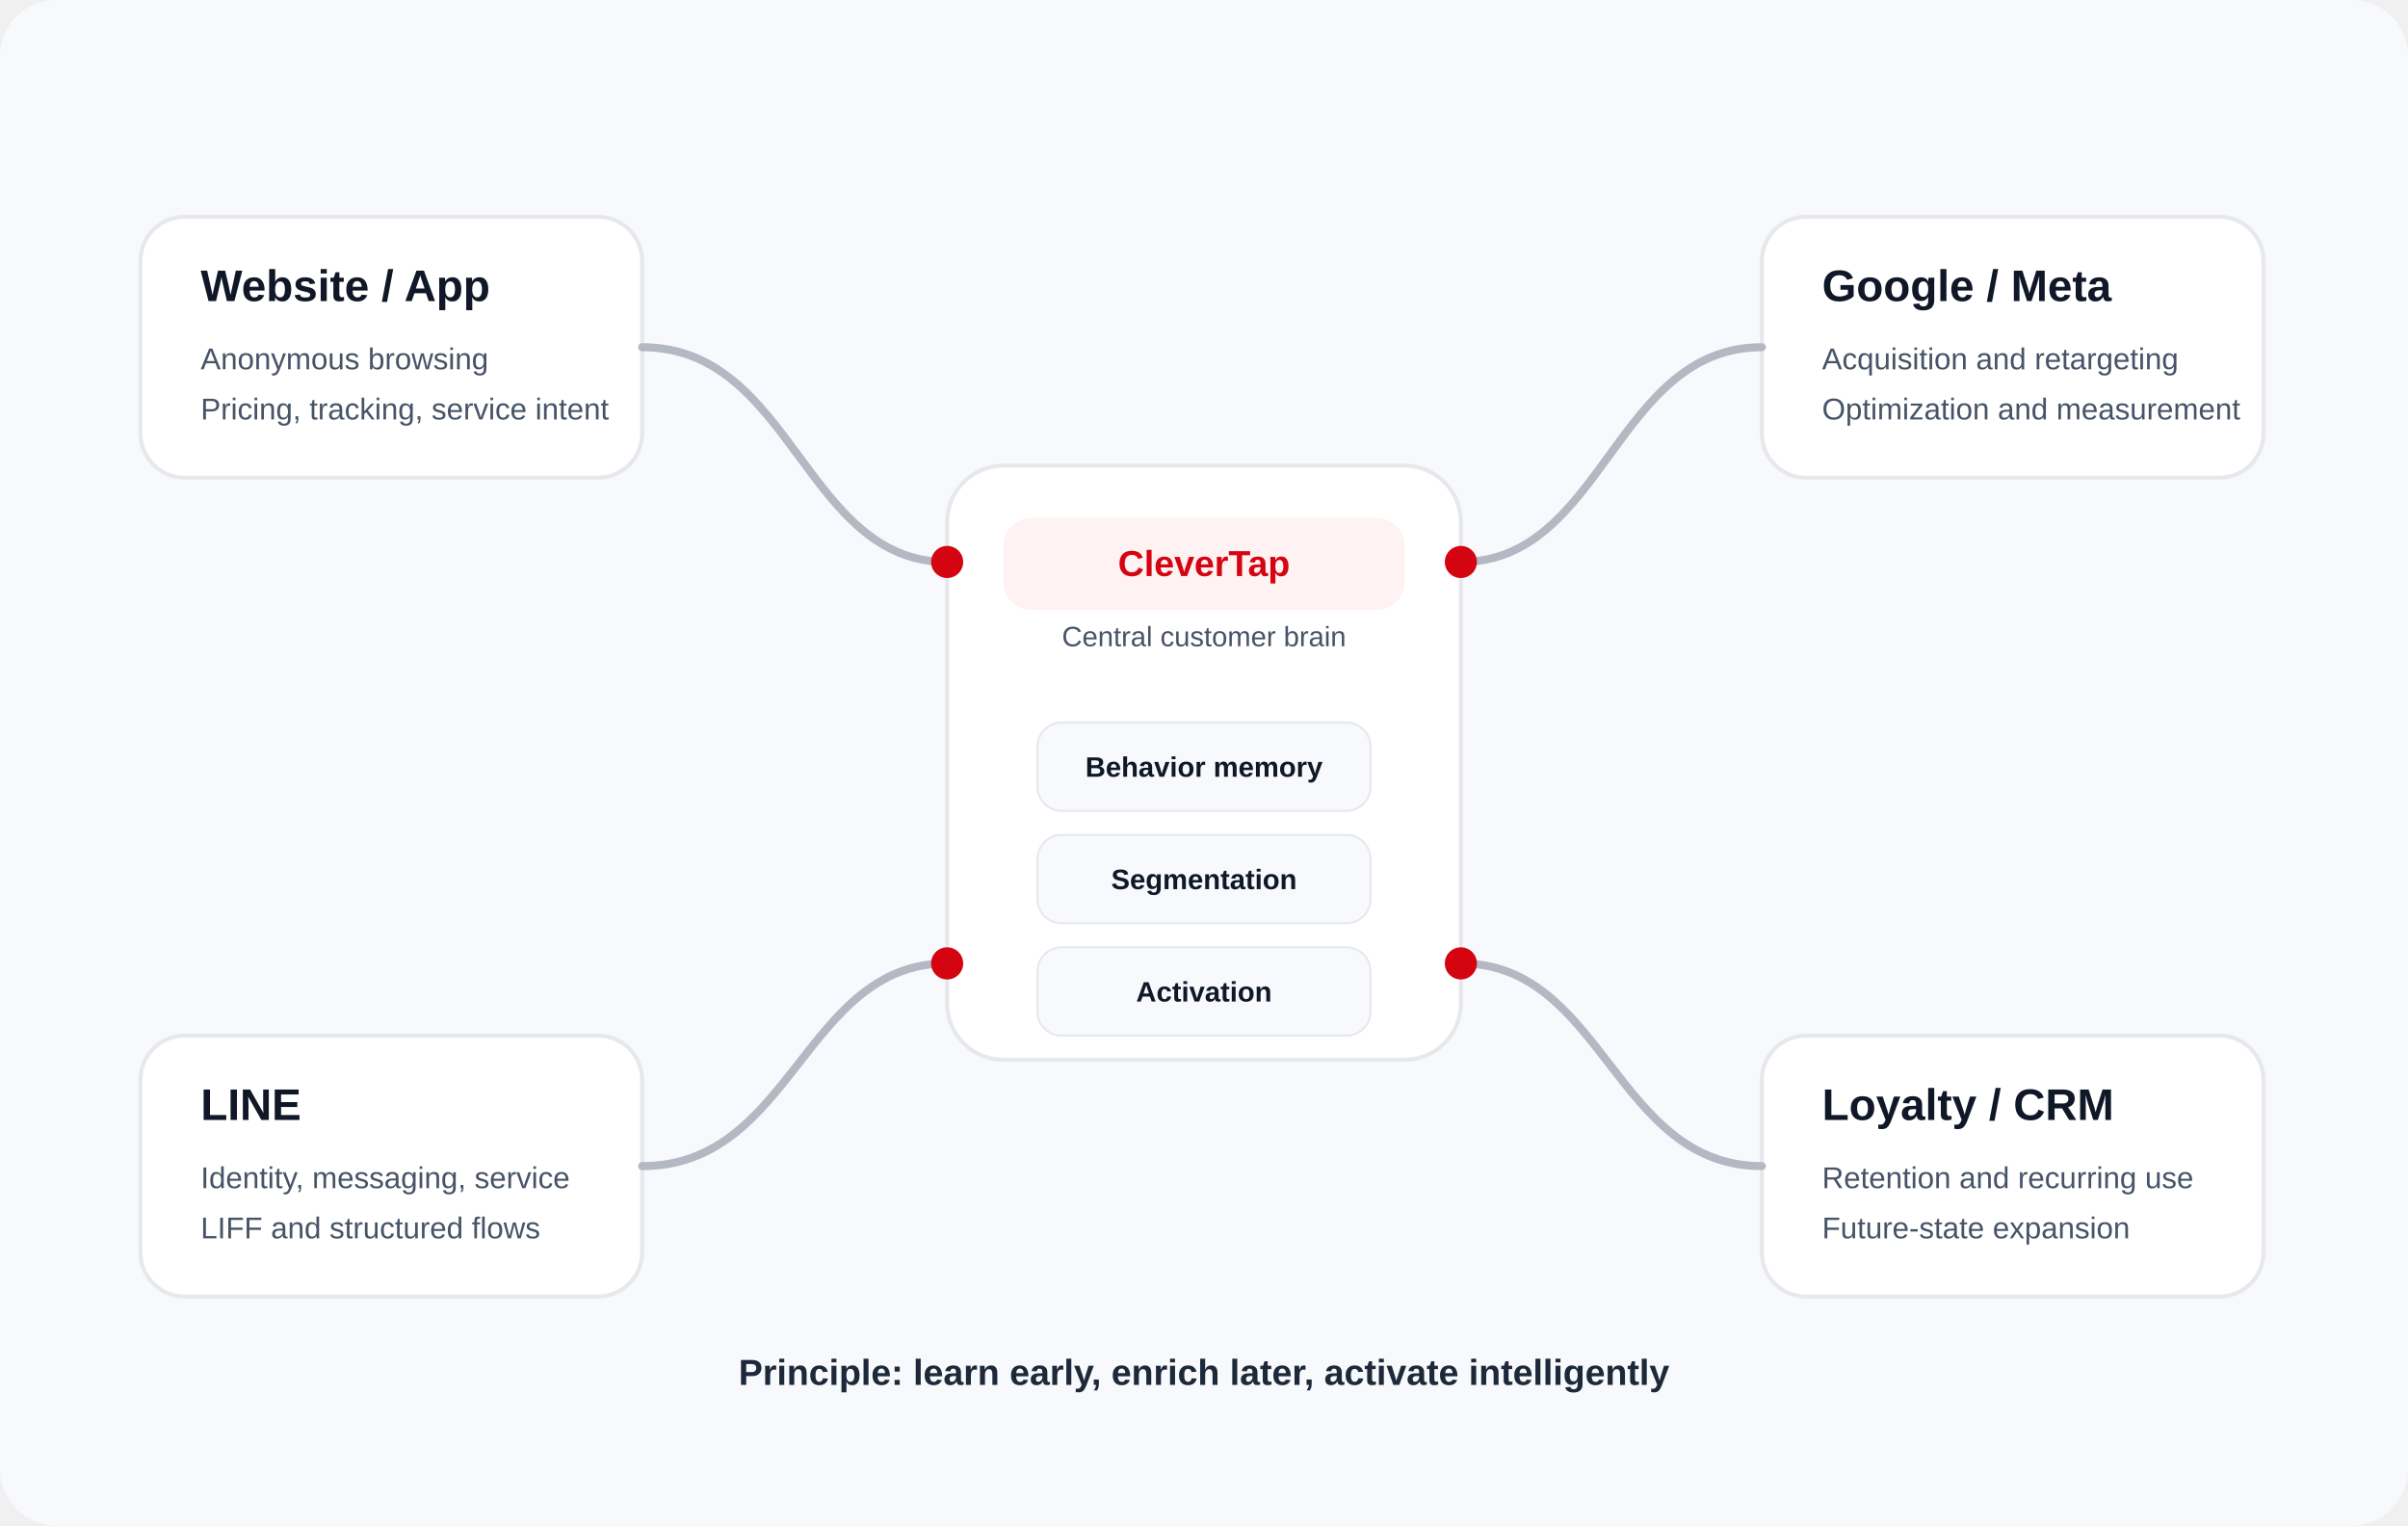
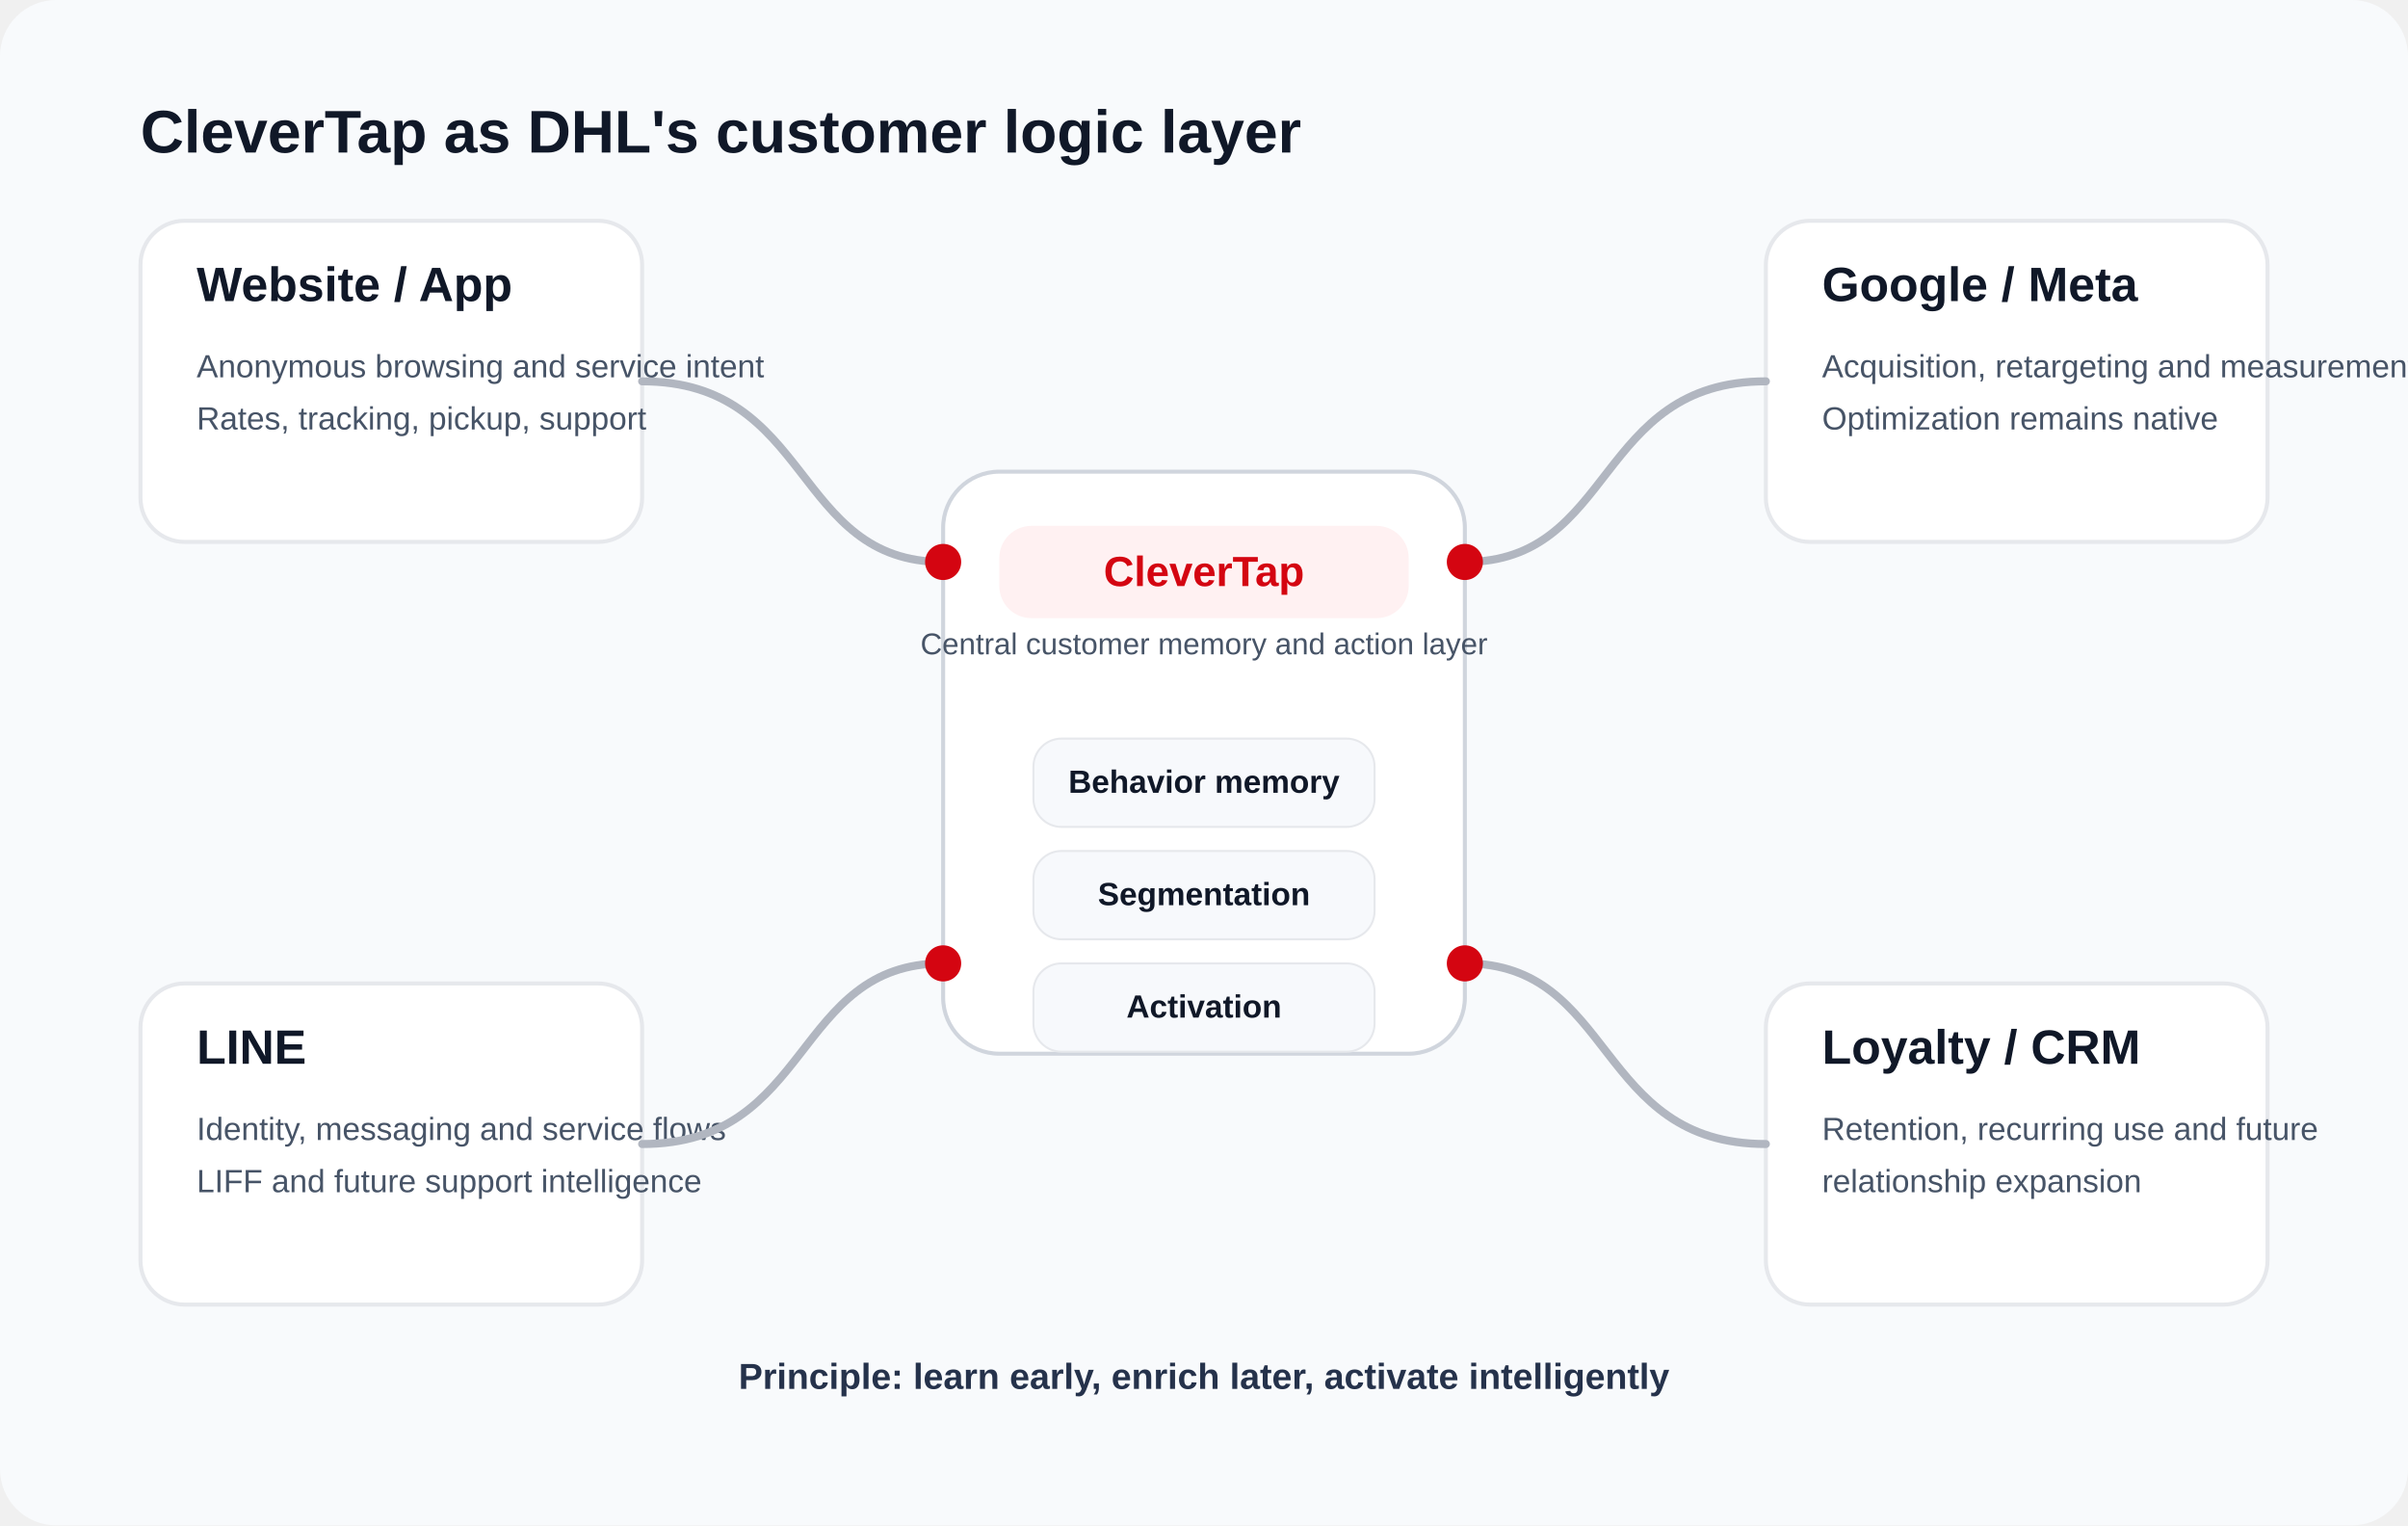
<svg xmlns="http://www.w3.org/2000/svg" width="1200" height="760" viewBox="0 0 1200 760" fill="none">
-   <rect width="1200" height="760" rx="28" fill="#F7F9FC" />
-   <rect x="472" y="232" width="256" height="296" rx="28" fill="#FFFFFF" stroke="#E6E8EC" stroke-width="2" />
-   <rect x="500" y="258" width="200" height="46" rx="14" fill="#FFF2F3" />
-   <text x="600" y="287" text-anchor="middle" font-family="Arial, sans-serif" font-size="18" font-weight="700" fill="#D40511">CleverTap</text>
-   <text x="600" y="322" text-anchor="middle" font-family="Arial, sans-serif" font-size="14" fill="#475467">Central customer brain</text>
-   <rect x="517" y="360" width="166" height="44" rx="12" fill="#F7F9FC" stroke="#E6E8EC" />
-   <text x="600" y="387" text-anchor="middle" font-family="Arial, sans-serif" font-size="14" font-weight="700" fill="#101828">Behavior memory</text>
-   <rect x="517" y="416" width="166" height="44" rx="12" fill="#F7F9FC" stroke="#E6E8EC" />
-   <text x="600" y="443" text-anchor="middle" font-family="Arial, sans-serif" font-size="14" font-weight="700" fill="#101828">Segmentation</text>
-   <rect x="517" y="472" width="166" height="44" rx="12" fill="#F7F9FC" stroke="#E6E8EC" />
-   <text x="600" y="499" text-anchor="middle" font-family="Arial, sans-serif" font-size="14" font-weight="700" fill="#101828">Activation</text>
-   <g>
-     <rect x="70" y="108" width="250" height="130" rx="22" fill="#FFFFFF" stroke="#E6E8EC" stroke-width="2" />
-     <text x="100" y="150" font-family="Arial, sans-serif" font-size="22" font-weight="700" fill="#101828">Website / App</text>
-     <text x="100" y="184" font-family="Arial, sans-serif" font-size="15" fill="#475467">Anonymous browsing</text>
-     <text x="100" y="209" font-family="Arial, sans-serif" font-size="15" fill="#475467">Pricing, tracking, service intent</text>
-   </g>
-   <g>
-     <rect x="878" y="108" width="250" height="130" rx="22" fill="#FFFFFF" stroke="#E6E8EC" stroke-width="2" />
-     <text x="908" y="150" font-family="Arial, sans-serif" font-size="22" font-weight="700" fill="#101828">Google / Meta</text>
-     <text x="908" y="184" font-family="Arial, sans-serif" font-size="15" fill="#475467">Acquisition and retargeting</text>
-     <text x="908" y="209" font-family="Arial, sans-serif" font-size="15" fill="#475467">Optimization and measurement</text>
-   </g>
-   <g>
-     <rect x="70" y="516" width="250" height="130" rx="22" fill="#FFFFFF" stroke="#E6E8EC" stroke-width="2" />
-     <text x="100" y="558" font-family="Arial, sans-serif" font-size="22" font-weight="700" fill="#101828">LINE</text>
-     <text x="100" y="592" font-family="Arial, sans-serif" font-size="15" fill="#475467">Identity, messaging, service</text>
-     <text x="100" y="617" font-family="Arial, sans-serif" font-size="15" fill="#475467">LIFF and structured flows</text>
-   </g>
-   <g>
-     <rect x="878" y="516" width="250" height="130" rx="22" fill="#FFFFFF" stroke="#E6E8EC" stroke-width="2" />
-     <text x="908" y="558" font-family="Arial, sans-serif" font-size="22" font-weight="700" fill="#101828">Loyalty / CRM</text>
-     <text x="908" y="592" font-family="Arial, sans-serif" font-size="15" fill="#475467">Retention and recurring use</text>
-     <text x="908" y="617" font-family="Arial, sans-serif" font-size="15" fill="#475467">Future-state expansion</text>
-   </g>
-   <path d="M320 173C395 173 401 280 472 280" stroke="#B3B8C2" stroke-width="4" stroke-linecap="round" />
-   <path d="M728 280C799 280 805 173 878 173" stroke="#B3B8C2" stroke-width="4" stroke-linecap="round" />
-   <path d="M320 581C395 581 401 480 472 480" stroke="#B3B8C2" stroke-width="4" stroke-linecap="round" />
-   <path d="M728 480C799 480 805 581 878 581" stroke="#B3B8C2" stroke-width="4" stroke-linecap="round" />
-   <circle cx="472" cy="280" r="8" fill="#D40511" />
-   <circle cx="728" cy="280" r="8" fill="#D40511" />
-   <circle cx="472" cy="480" r="8" fill="#D40511" />
-   <circle cx="728" cy="480" r="8" fill="#D40511" />
-   <text x="600" y="690" text-anchor="middle" font-family="Arial, sans-serif" font-size="18" font-weight="700" fill="#1D2939">Principle: learn early, enrich later, activate intelligently</text>
+   <rect width="1200" height="760" rx="28" fill="#F8FAFC" />
+   <text x="70" y="76" font-family="Arial, sans-serif" font-size="30" font-weight="700" fill="#101828">CleverTap as DHL's customer logic layer</text>
+   <rect x="70" y="110" width="250" height="160" rx="22" fill="#FFFFFF" stroke="#E6E8EC" stroke-width="2" />
+   <text x="98" y="150" font-family="Arial, sans-serif" font-size="24" font-weight="700" fill="#101828">Website / App</text>
+   <text x="98" y="188" font-family="Arial, sans-serif" font-size="16" fill="#475467">Anonymous browsing and service intent</text>
+   <text x="98" y="214" font-family="Arial, sans-serif" font-size="16" fill="#475467">Rates, tracking, pickup, support</text>
+   <rect x="880" y="110" width="250" height="160" rx="22" fill="#FFFFFF" stroke="#E6E8EC" stroke-width="2" />
+   <text x="908" y="150" font-family="Arial, sans-serif" font-size="24" font-weight="700" fill="#101828">Google / Meta</text>
+   <text x="908" y="188" font-family="Arial, sans-serif" font-size="16" fill="#475467">Acquisition, retargeting and measurement</text>
+   <text x="908" y="214" font-family="Arial, sans-serif" font-size="16" fill="#475467">Optimization remains native</text>
+   <rect x="70" y="490" width="250" height="160" rx="22" fill="#FFFFFF" stroke="#E6E8EC" stroke-width="2" />
+   <text x="98" y="530" font-family="Arial, sans-serif" font-size="24" font-weight="700" fill="#101828">LINE</text>
+   <text x="98" y="568" font-family="Arial, sans-serif" font-size="16" fill="#475467">Identity, messaging and service flows</text>
+   <text x="98" y="594" font-family="Arial, sans-serif" font-size="16" fill="#475467">LIFF and future support intelligence</text>
+   <rect x="880" y="490" width="250" height="160" rx="22" fill="#FFFFFF" stroke="#E6E8EC" stroke-width="2" />
+   <text x="908" y="530" font-family="Arial, sans-serif" font-size="24" font-weight="700" fill="#101828">Loyalty / CRM</text>
+   <text x="908" y="568" font-family="Arial, sans-serif" font-size="16" fill="#475467">Retention, recurring use and future</text>
+   <text x="908" y="594" font-family="Arial, sans-serif" font-size="16" fill="#475467">relationship expansion</text>
+   <rect x="470" y="235" width="260" height="290" rx="28" fill="#FFFFFF" stroke="#D0D5DD" stroke-width="2" />
+   <rect x="498" y="262" width="204" height="46" rx="16" fill="#FFF1F2" />
+   <text x="600" y="292" text-anchor="middle" font-family="Arial, sans-serif" font-size="21" font-weight="700" fill="#D40511">CleverTap</text>
+   <text x="600" y="326" text-anchor="middle" font-family="Arial, sans-serif" font-size="15" fill="#475467">Central customer memory and action layer</text>
+   <rect x="515" y="368" width="170" height="44" rx="14" fill="#F7F9FC" stroke="#E6E8EC" />
+   <text x="600" y="395" text-anchor="middle" font-family="Arial, sans-serif" font-size="16" font-weight="700" fill="#101828">Behavior memory</text>
+   <rect x="515" y="424" width="170" height="44" rx="14" fill="#F7F9FC" stroke="#E6E8EC" />
+   <text x="600" y="451" text-anchor="middle" font-family="Arial, sans-serif" font-size="16" font-weight="700" fill="#101828">Segmentation</text>
+   <rect x="515" y="480" width="170" height="44" rx="14" fill="#F7F9FC" stroke="#E6E8EC" />
+   <text x="600" y="507" text-anchor="middle" font-family="Arial, sans-serif" font-size="16" font-weight="700" fill="#101828">Activation</text>
+   <path d="M320 190C405 190 395 280 470 280" stroke="#B1B6C0" stroke-width="4" stroke-linecap="round" />
+   <path d="M880 190C795 190 805 280 730 280" stroke="#B1B6C0" stroke-width="4" stroke-linecap="round" />
+   <path d="M320 570C405 570 395 480 470 480" stroke="#B1B6C0" stroke-width="4" stroke-linecap="round" />
+   <path d="M880 570C795 570 805 480 730 480" stroke="#B1B6C0" stroke-width="4" stroke-linecap="round" />
+   <circle cx="470" cy="280" r="9" fill="#D40511" />
+   <circle cx="730" cy="280" r="9" fill="#D40511" />
+   <circle cx="470" cy="480" r="9" fill="#D40511" />
+   <circle cx="730" cy="480" r="9" fill="#D40511" />
+   <text x="600" y="692" text-anchor="middle" font-family="Arial, sans-serif" font-size="18" font-weight="700" fill="#25324B">Principle: learn early, enrich later, activate intelligently</text>
</svg>
